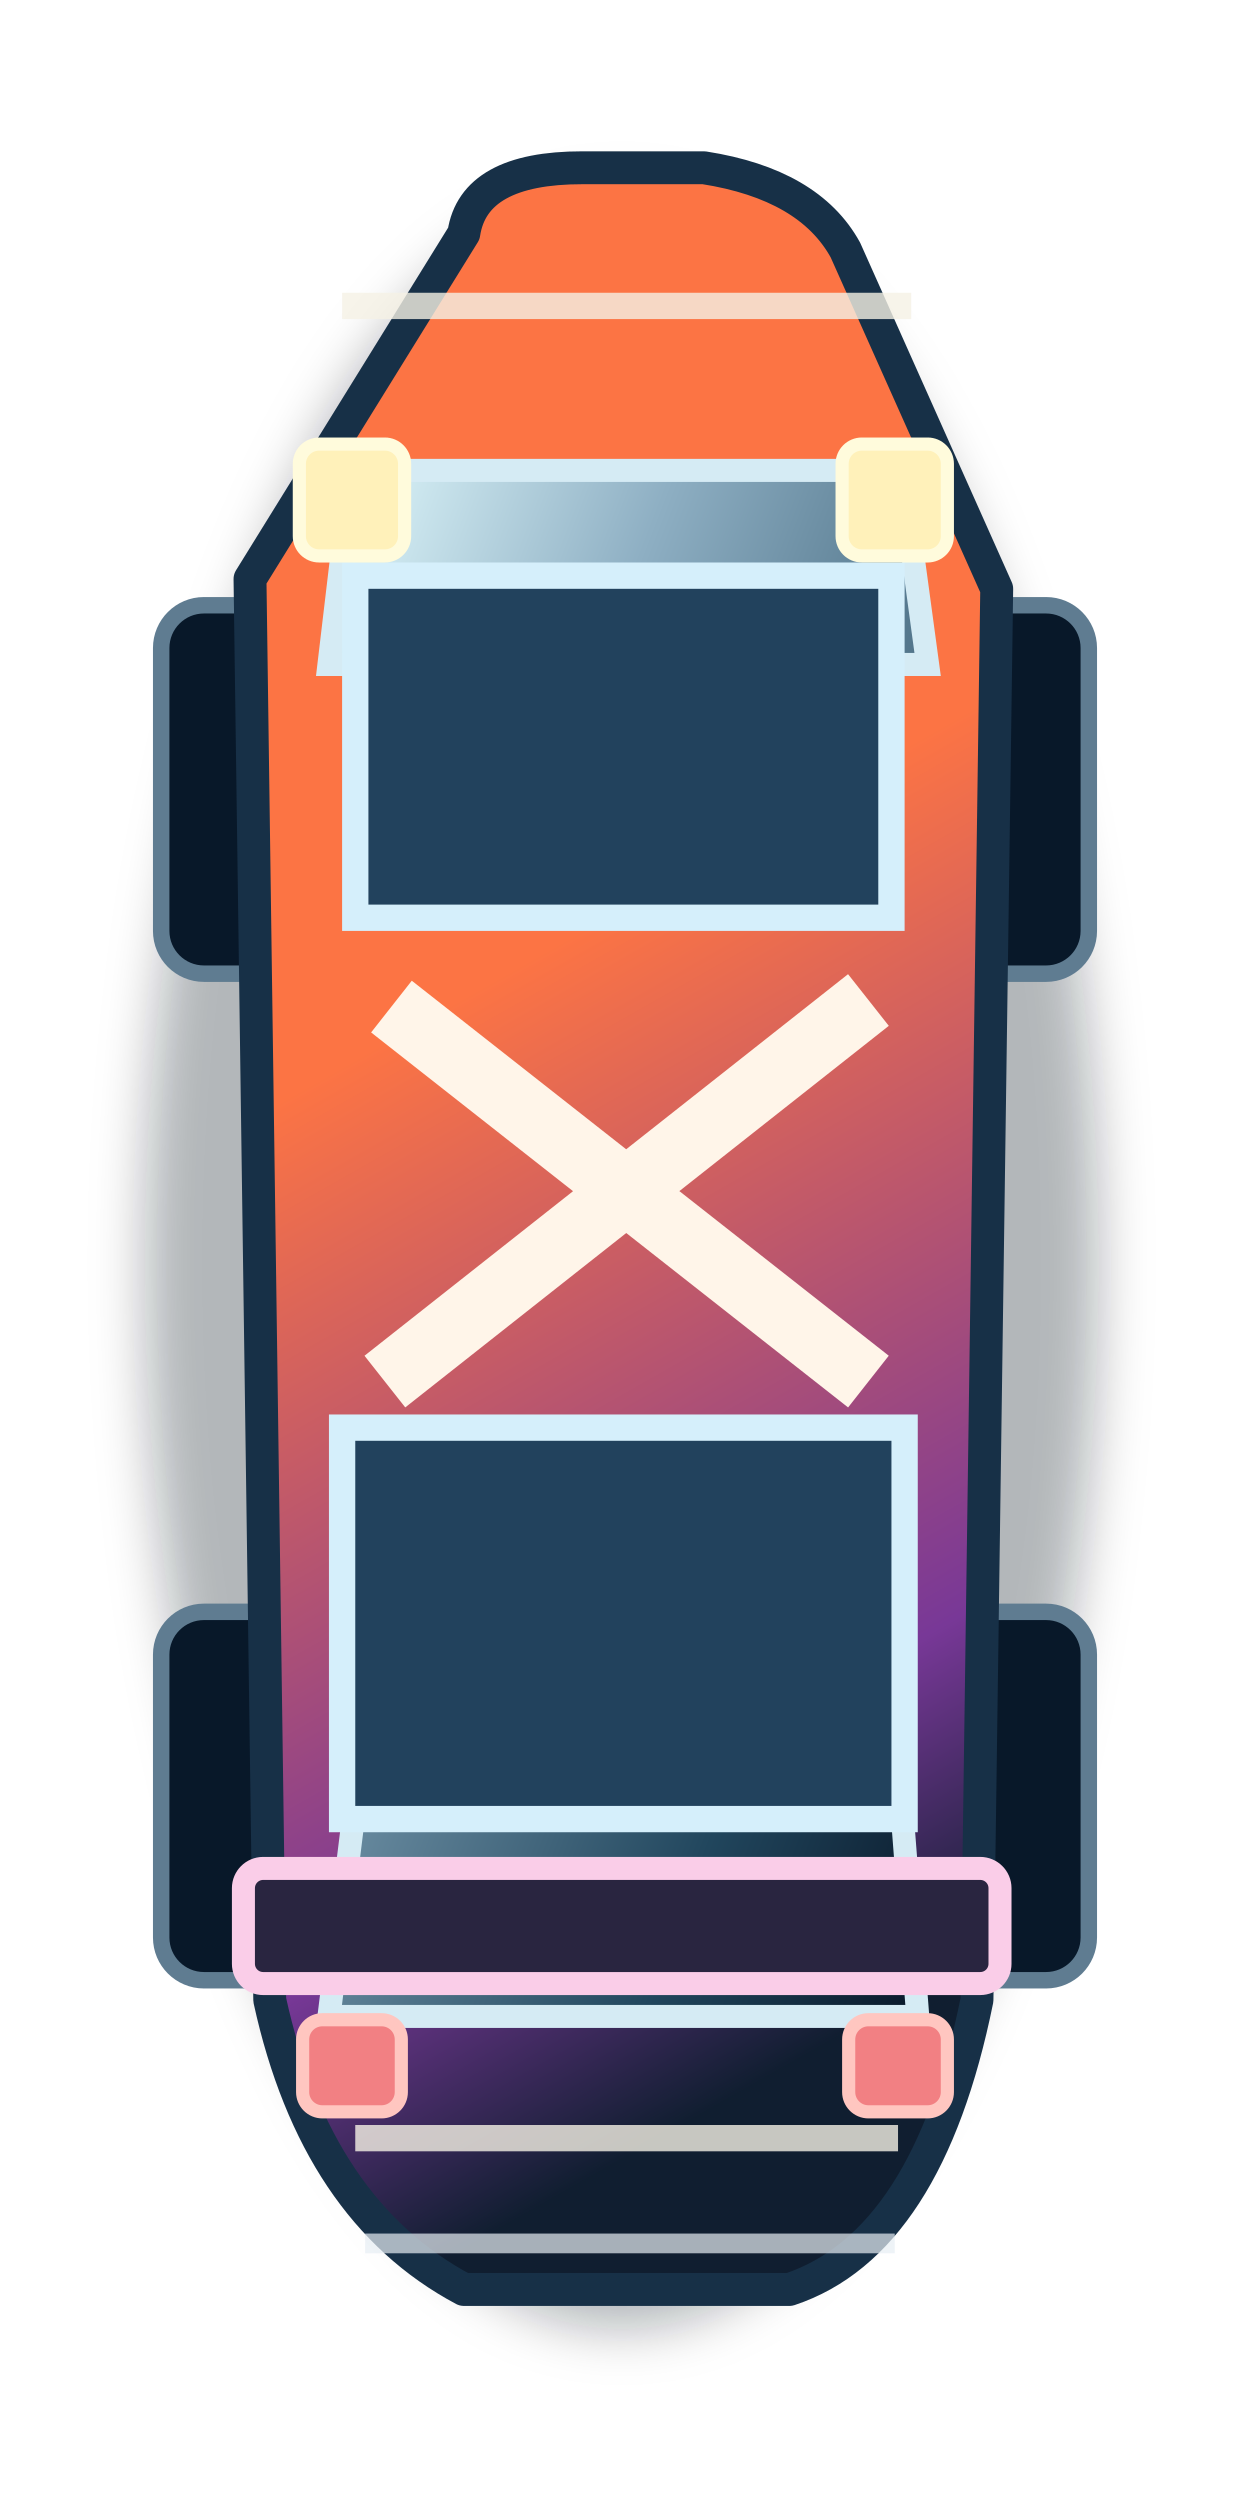
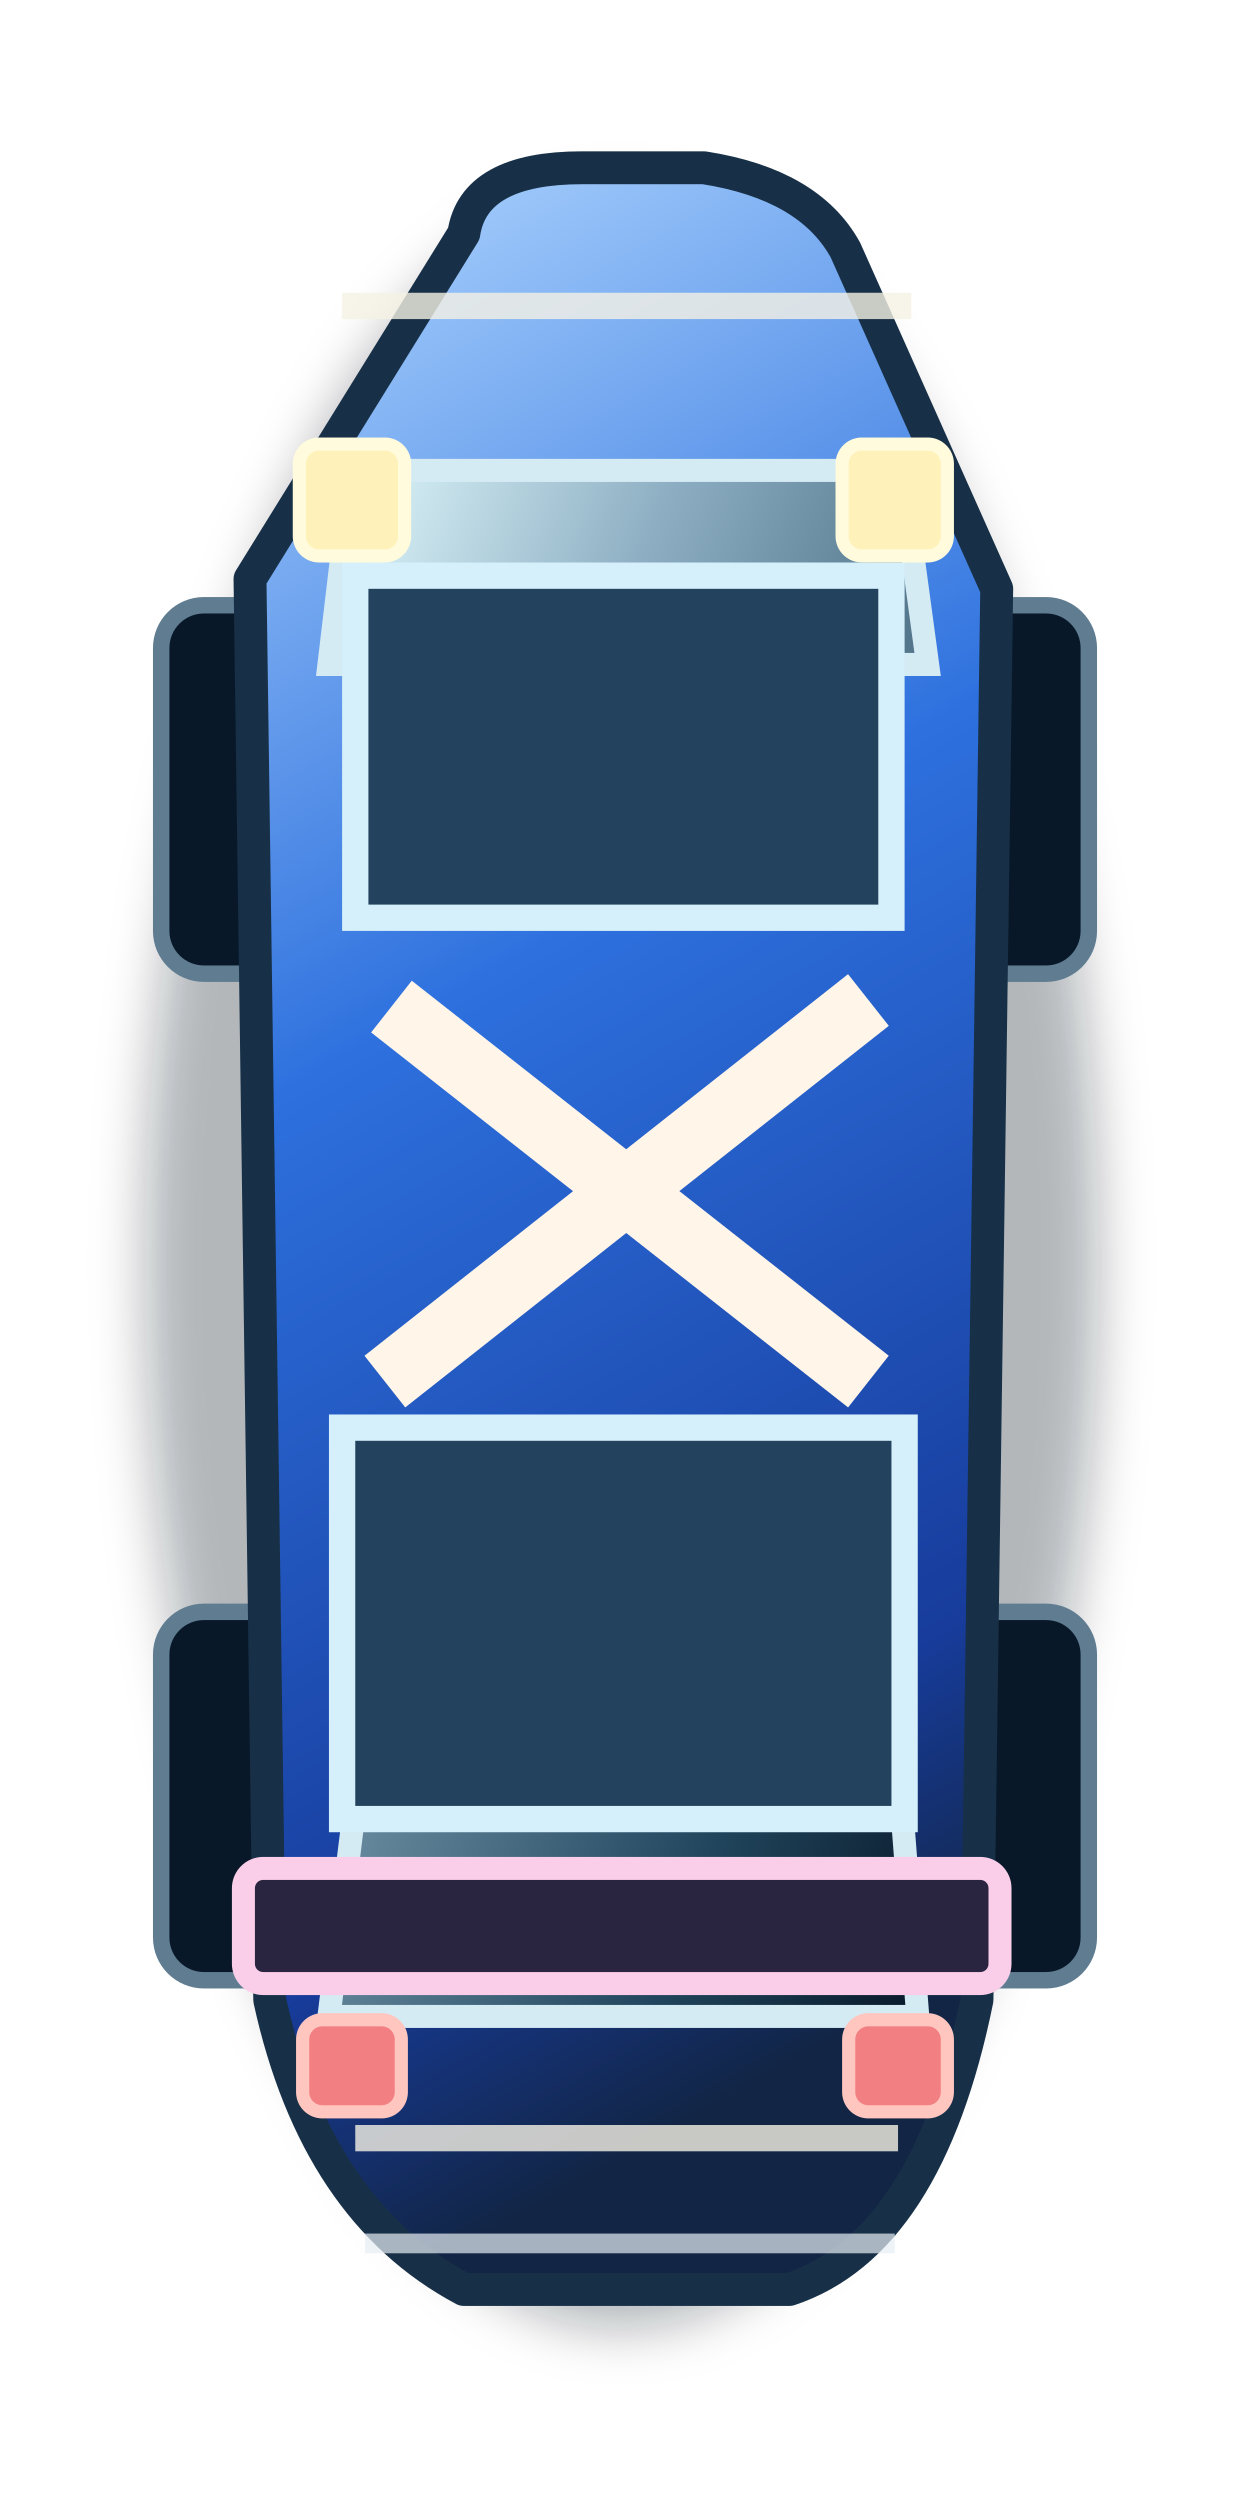
<svg xmlns="http://www.w3.org/2000/svg" width="380" height="760" viewBox="0 0 380 760" role="img" aria-label="Cape Apex R roof sprite">
  <defs>
    <linearGradient id="paint" x1="0" y1="0" x2=".2" y2="1">
-       <stop stop-color="#fc7444" />
-       <stop offset=".43" stop-color="#fc7444" />
-       <stop offset=".84" stop-color="#783897" />
-       <stop offset="1" stop-color="#101e30" />
+       <stop stop-color="#b2d8ff" />
+       <stop offset=".43" stop-color="#2d70de" />
+       <stop offset=".84" stop-color="#173c9c" />
+       <stop offset="1" stop-color="#122545" />
    </linearGradient>
    <linearGradient id="glass" x1="0" y1="0" x2="1" y2="1">
      <stop stop-color="#e4fcff" />
      <stop offset=".29" stop-color="#8eafc3" />
      <stop offset=".76" stop-color="#21465d" />
      <stop offset="1" stop-color="#081627" />
    </linearGradient>
    <linearGradient id="metal" x1="0" y1="0" x2="1" y2="1">
      <stop stop-color="#f7fdff" />
      <stop offset=".44" stop-color="#99afbc" />
      <stop offset="1" stop-color="#33495e" />
    </linearGradient>
    <filter id="shadow">
      <feGaussianBlur stdDeviation="8" />
    </filter>
  </defs>
  <ellipse cx="189" cy="384" rx="145" ry="324" fill="#030b18" opacity=".3" filter="url(#shadow)" />
  <rect x="49" y="184" width="44" height="112" rx="13" fill="#081829" stroke="#5f7c91" stroke-width="5" />
  <rect x="287" y="184" width="44" height="112" rx="13" fill="#081829" stroke="#5f7c91" stroke-width="5" />
  <rect x="49" y="490" width="44" height="112" rx="13" fill="#081829" stroke="#5f7c91" stroke-width="5" />
  <rect x="287" y="490" width="44" height="112" rx="13" fill="#081829" stroke="#5f7c91" stroke-width="5" />
  <path d="M141 71Q144 51 177 51H214Q246 56 257 76L303 179L297 608Q282 682 240 696H141Q96 672 82 608L76 176Z" fill="url(#paint)" stroke="#173047" stroke-width="10" stroke-linejoin="round" />
  <path d="M107 143H274L282 202H100Z M108 548H274L279 613H100Z" fill="url(#glass)" stroke="#d5ebf4" stroke-width="7" />
  <path d="M108 175H271V279H108ZM104 434H275V553H104Z" fill="#22425d" stroke="#d5effb" stroke-width="8" />
  <path d="M119 306L264 420M264 304L117 420" stroke="#fff5e9" stroke-width="20" />
  <rect x="74" y="568" width="230" height="35" rx="6" fill="#292540" stroke="#facde8" stroke-width="7" />
  <path d="M104 93H277M108 650H273" stroke="#f5f1e5" stroke-width="8" opacity=".8" />
  <rect x="91" y="135" width="32" height="34" rx="6" fill="#fff1ba" stroke="#fffbdc" stroke-width="4" />
  <rect x="256" y="135" width="32" height="34" rx="6" fill="#fff1ba" stroke="#fffbdc" stroke-width="4" />
  <rect x="92" y="614" width="30" height="28" rx="6" fill="#f28083" stroke="#ffc6c0" stroke-width="4" />
  <rect x="258" y="614" width="30" height="28" rx="6" fill="#f28083" stroke="#ffc6c0" stroke-width="4" />
  <path d="M111 682H272" stroke="#e7eef4" stroke-width="6" opacity=".7" />
</svg>
